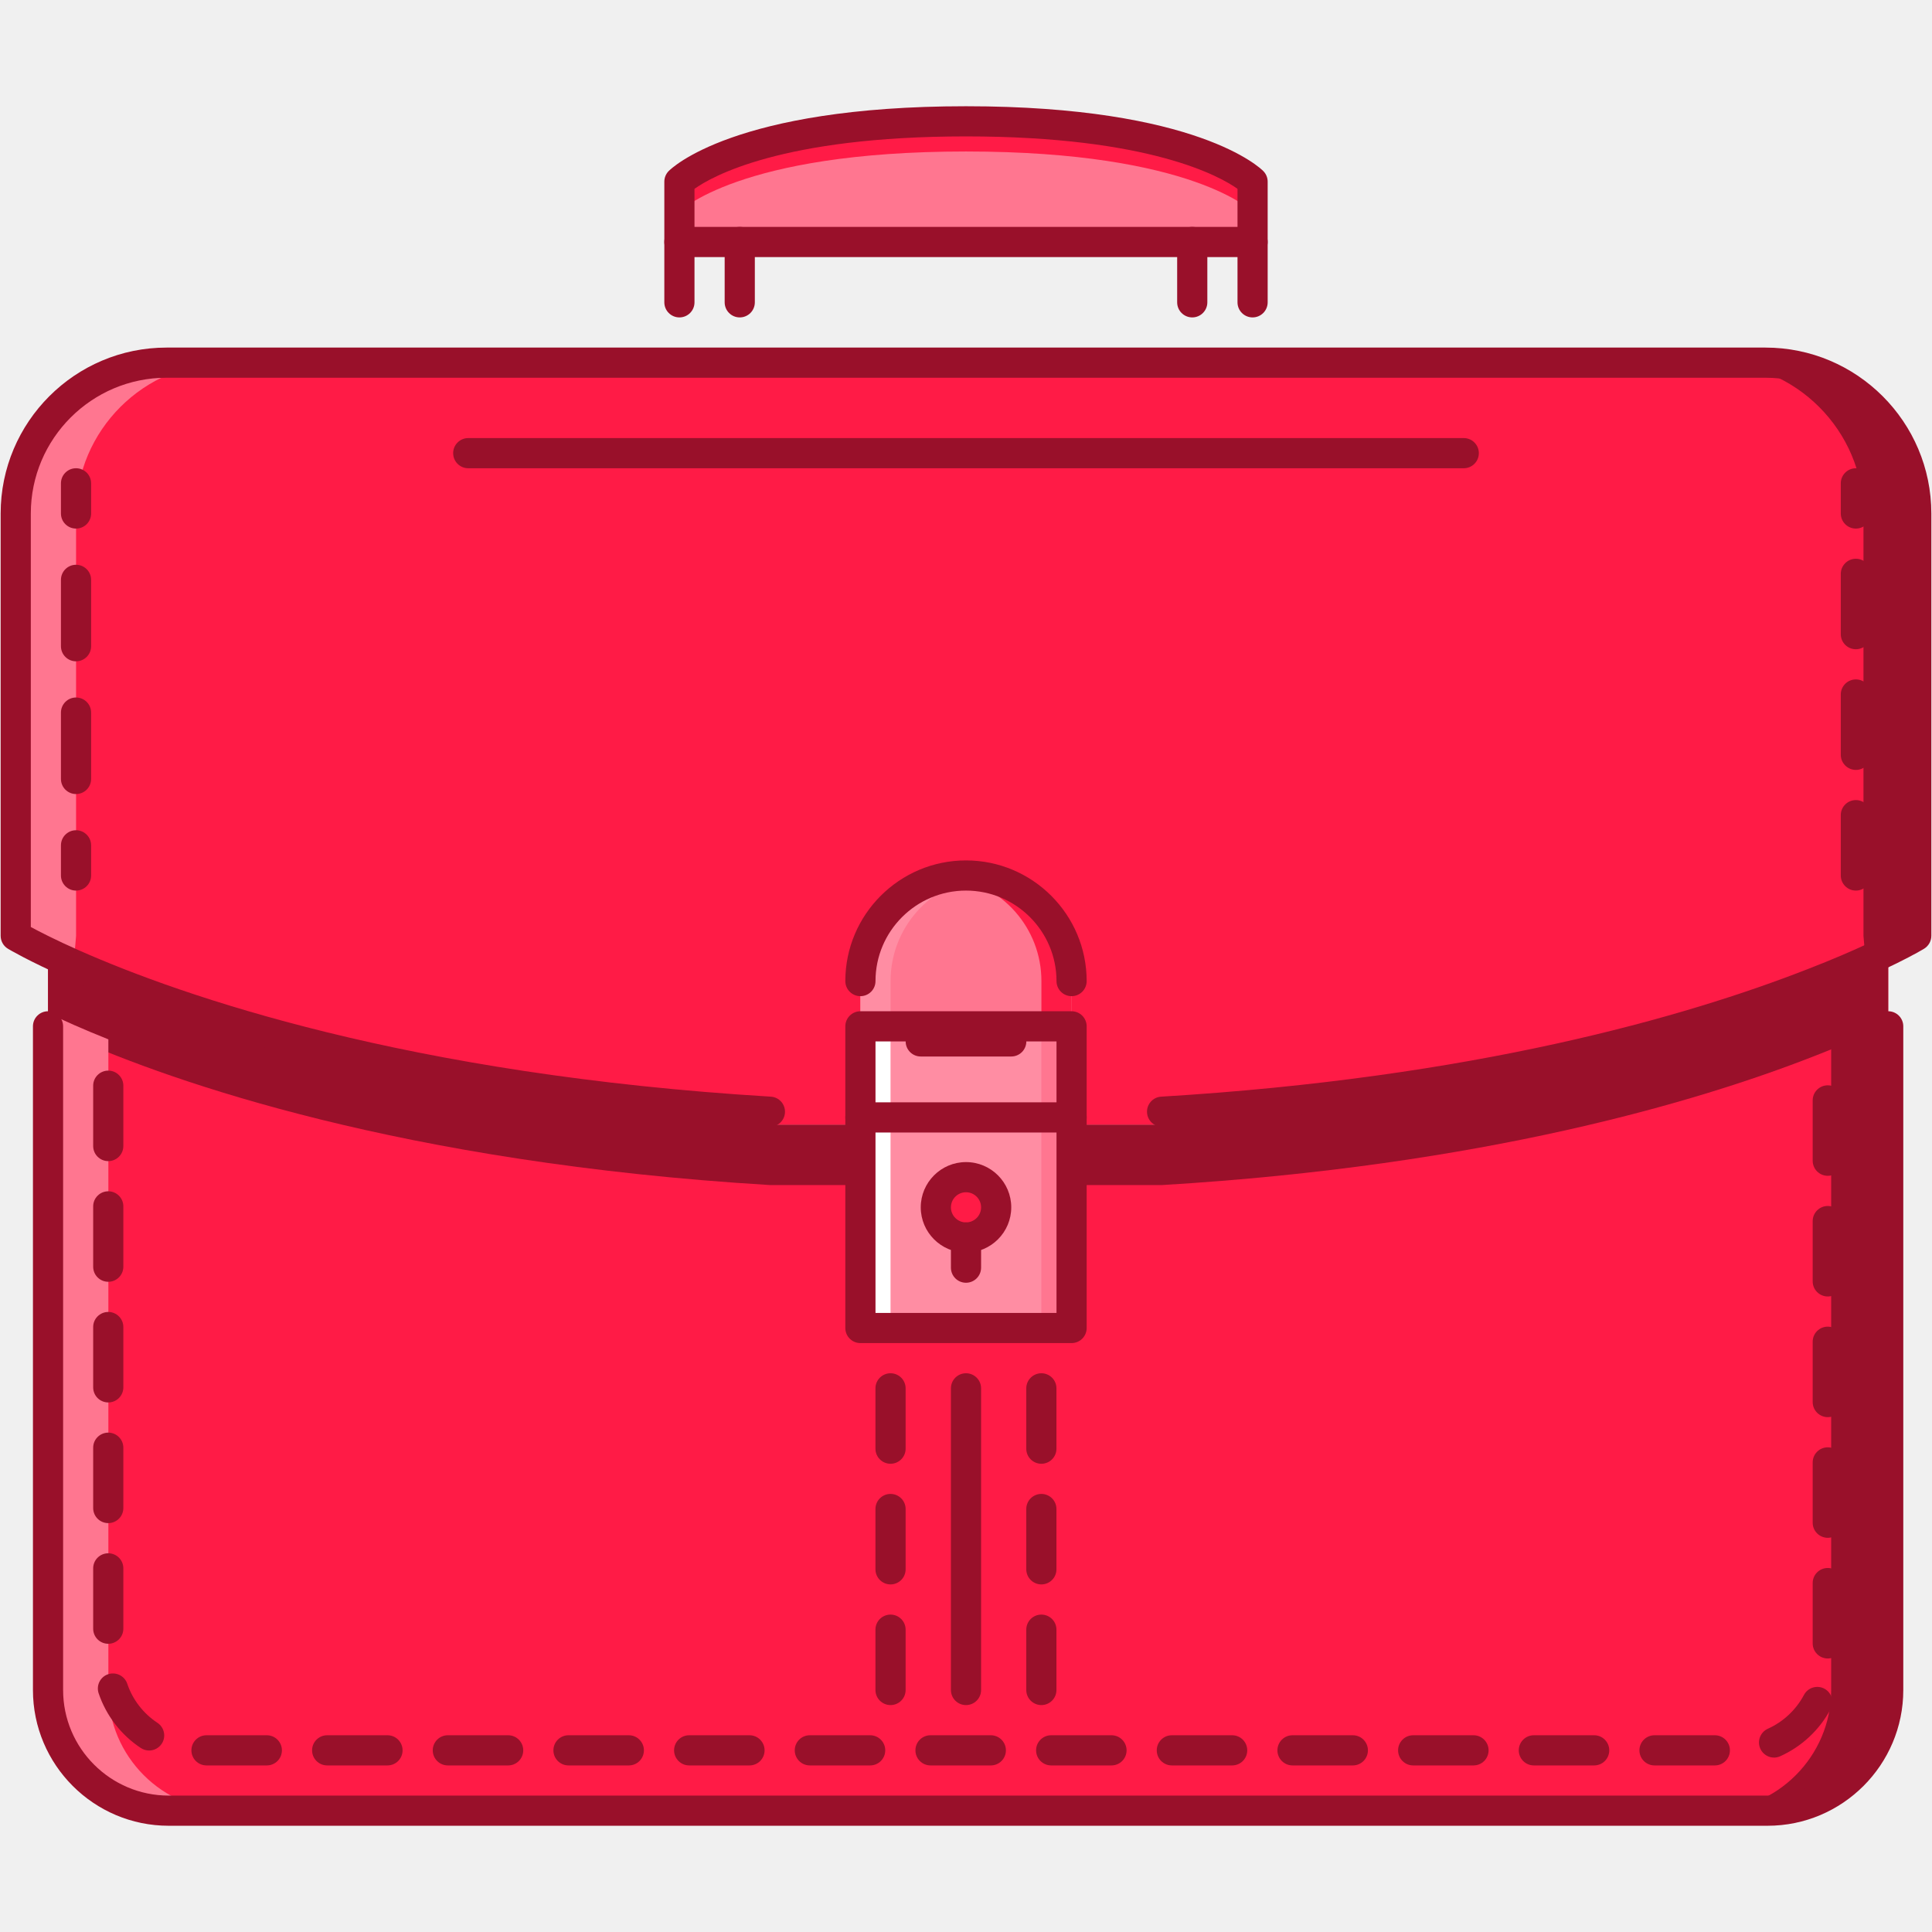
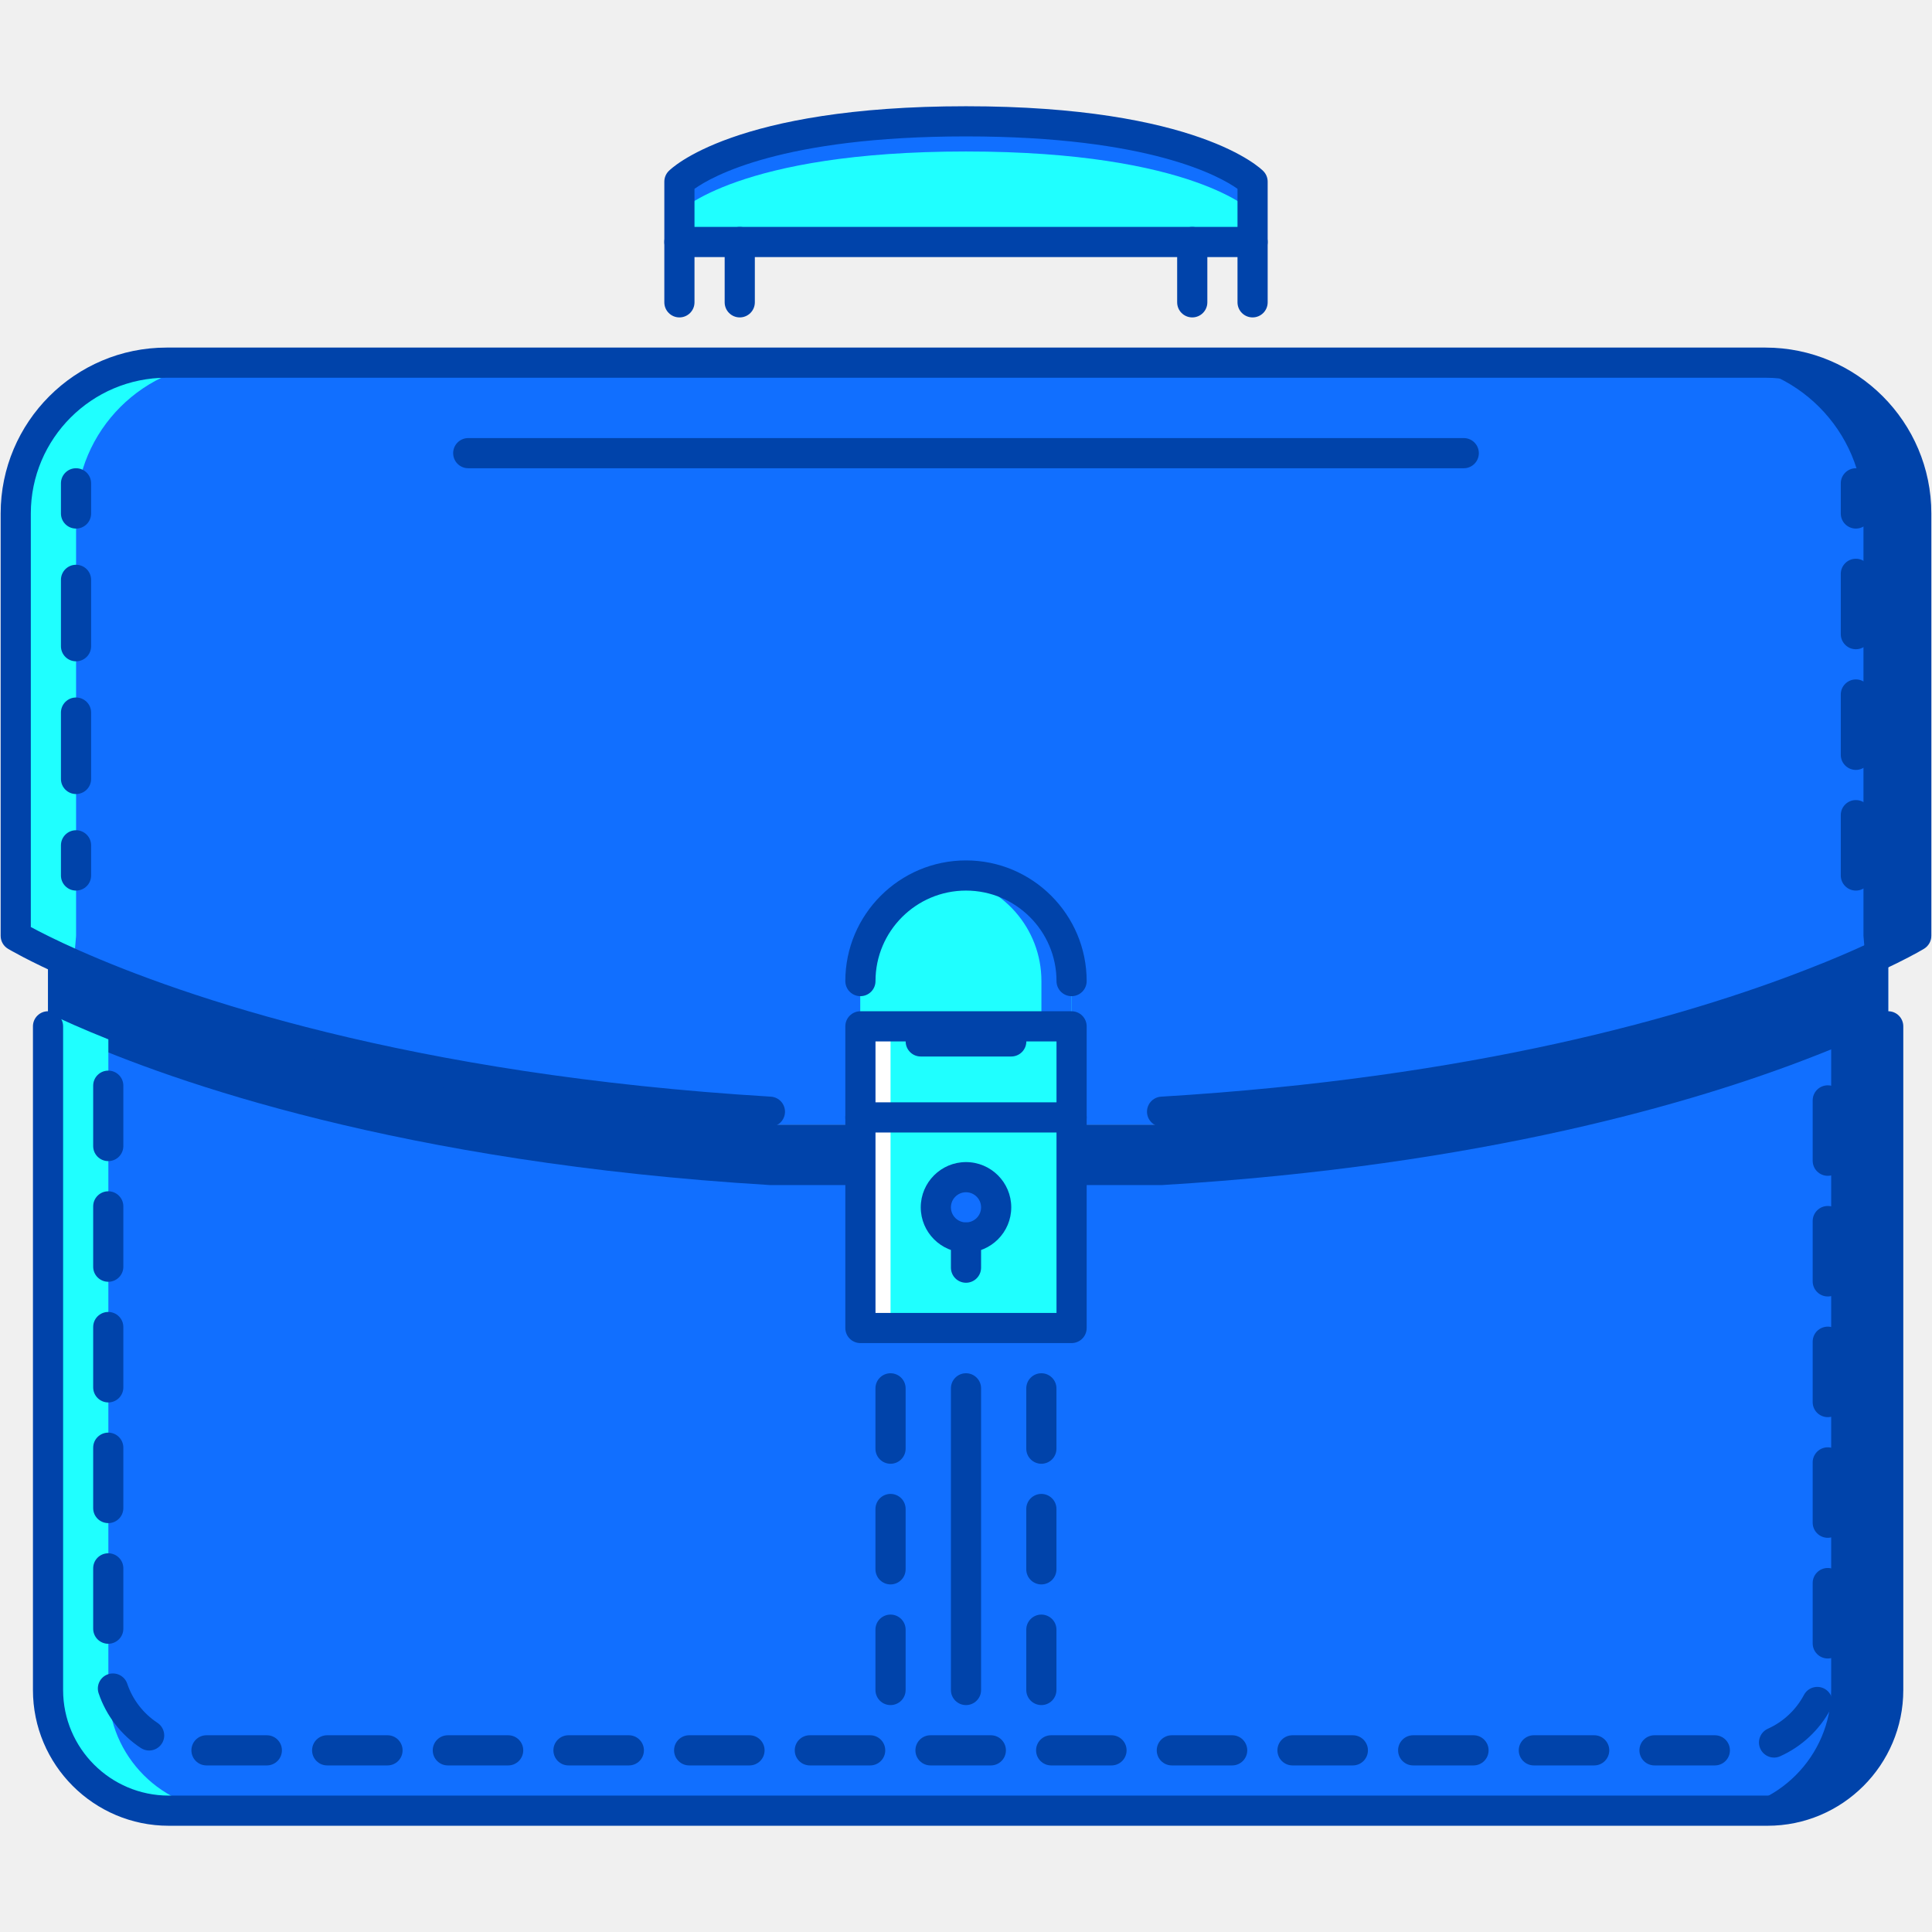
<svg xmlns="http://www.w3.org/2000/svg" width="512" height="512" viewBox="0 0 512 512" fill="none">
-   <path d="M228.019 355.385H283.98V299.58V298.064H307.964C393.03 292.943 449.788 276.002 480.487 264.009L500.395 255.386V451.32C500.395 468.909 485.999 483.298 468.416 483.298H44.707C27.117 483.298 12.728 468.909 12.728 451.32V256.679L19.524 259.053C45.745 270.647 106.262 292.147 204.035 298.065H228.019V299.581V355.385Z" fill="#FF1B46" />
-   <path d="M283.98 275.439H228.019V298.064H204.035C106.262 292.146 45.744 270.646 19.524 259.052C9.211 254.492 4.171 251.455 4.171 251.455V139.532C4.171 117.547 22.158 99.559 44.144 99.559H467.855C489.839 99.559 507.828 117.546 507.828 139.532V251.456C507.828 251.456 498.881 256.894 480.488 264.01C449.789 276.002 393.031 292.944 307.965 298.065H283.98V275.439Z" fill="#FF1B46" />
-   <path d="M283.98 314.054H307.964C393.03 308.933 449.788 291.992 480.487 279.999C489.286 276.596 495.866 273.598 500.395 271.364V255.386L500.27 255.441C495.741 257.659 489.215 260.632 480.487 264.009C449.788 276.001 393.03 292.943 307.964 298.064H283.98V299.58V314.054Z" fill="#99102A" />
-   <path d="M12.728 271.911C14.66 272.84 16.924 273.893 19.524 275.041C45.745 286.635 106.262 308.137 204.035 314.054H228.019V299.58V298.064H204.035C106.262 292.146 45.744 270.646 19.524 259.052L12.728 256.678V271.911V271.911Z" fill="#99102A" />
-   <path d="M20.161 248.005V136.082C20.161 114.097 38.148 96.109 60.134 96.109H44.144C22.159 96.109 4.171 114.097 4.171 136.082V248.006C4.171 248.006 9.211 251.043 19.524 255.602L20.161 248.005Z" fill="#FF7690" />
-   <path d="M28.717 447.869V275.439C25.324 274.081 22.197 272.769 19.524 271.59C16.924 270.443 14.66 269.388 12.728 268.459V447.868C12.728 465.458 27.117 479.847 44.707 479.847H60.696C43.106 479.848 28.717 465.459 28.717 447.869Z" fill="#FF7690" />
-   <path d="M493.838 248.005V136.082C493.838 114.097 475.85 96.109 453.865 96.109H469.853C491.839 96.109 509.826 114.097 509.826 136.082V248.006C509.826 248.006 504.783 251.043 494.478 255.602L493.838 248.005Z" fill="#99102A" />
-   <path d="M485.281 447.869V275.439C488.67 274.081 491.801 272.769 494.478 271.59C497.07 270.443 499.333 269.388 501.269 268.459V447.868C501.269 465.458 486.88 479.847 469.292 479.847H453.302C470.893 479.848 485.281 465.459 485.281 447.869Z" fill="#99102A" />
-   <path d="M331.932 67.581H180.04V51.592C180.04 51.592 195.584 35.603 255.988 35.603C316.397 35.603 331.932 51.592 331.932 51.592V67.581Z" fill="#FF7690" />
-   <path d="M255.988 32.152C195.584 32.152 180.04 48.141 180.04 48.141V56.135C180.04 56.135 195.584 40.146 255.988 40.146C316.397 40.146 331.932 56.135 331.932 56.135V48.141C331.932 48.142 316.396 32.152 255.988 32.152Z" fill="#FF1B46" />
-   <path d="M454.451 467.855H438.461C436.252 467.855 434.465 466.067 434.465 463.858C434.465 461.648 436.252 459.861 438.461 459.861H454.451C456.66 459.861 458.447 461.648 458.447 463.858C458.447 466.067 456.66 467.855 454.451 467.855ZM422.473 467.855H406.485C404.274 467.855 402.487 466.067 402.487 463.858C402.487 461.648 404.274 459.861 406.485 459.861H422.473C424.682 459.861 426.471 461.648 426.471 463.858C426.471 466.067 424.682 467.855 422.473 467.855ZM390.494 467.855H374.506C372.295 467.855 370.508 466.067 370.508 463.858C370.508 461.648 372.295 459.861 374.506 459.861H390.494C392.703 459.861 394.492 461.648 394.492 463.858C394.492 466.067 392.703 467.855 390.494 467.855ZM358.516 467.855H342.528C340.319 467.855 338.53 466.067 338.53 463.858C338.53 461.648 340.319 459.861 342.528 459.861H358.516C360.725 459.861 362.514 461.648 362.514 463.858C362.514 466.067 360.725 467.855 358.516 467.855ZM326.537 467.855H310.549C308.34 467.855 306.551 466.067 306.551 463.858C306.551 461.648 308.34 459.861 310.549 459.861H326.537C328.748 459.861 330.535 461.648 330.535 463.858C330.535 466.067 328.748 467.855 326.537 467.855ZM294.561 467.855H278.571C276.362 467.855 274.573 466.067 274.573 463.858C274.573 461.648 276.362 459.861 278.571 459.861H294.561C296.77 459.861 298.557 461.648 298.557 463.858C298.557 466.067 296.77 467.855 294.561 467.855ZM262.582 467.855H246.592C244.383 467.855 242.595 466.067 242.595 463.858C242.595 461.648 244.383 459.861 246.592 459.861H262.582C264.791 459.861 266.578 461.648 266.578 463.858C266.578 466.067 264.791 467.855 262.582 467.855ZM230.603 467.855H214.614C212.405 467.855 210.617 466.067 210.617 463.858C210.617 461.648 212.405 459.861 214.614 459.861H230.603C232.812 459.861 234.6 461.648 234.6 463.858C234.6 466.067 232.812 467.855 230.603 467.855ZM198.625 467.855H182.636C180.427 467.855 178.638 466.067 178.638 463.858C178.638 461.648 180.426 459.861 182.636 459.861H198.625C200.835 459.861 202.623 461.648 202.623 463.858C202.622 466.067 200.834 467.855 198.625 467.855ZM166.646 467.855H150.657C148.447 467.855 146.659 466.067 146.659 463.858C146.659 461.648 148.447 459.861 150.657 459.861H166.646C168.855 459.861 170.644 461.648 170.644 463.858C170.644 466.067 168.856 467.855 166.646 467.855ZM134.668 467.855H118.679C116.47 467.855 114.682 466.067 114.682 463.858C114.682 461.648 116.47 459.861 118.679 459.861H134.668C136.877 459.861 138.665 461.648 138.665 463.858C138.666 466.067 136.877 467.855 134.668 467.855ZM102.69 467.855H86.701C84.492 467.855 82.704 466.067 82.704 463.858C82.704 461.648 84.492 459.861 86.701 459.861H102.69C104.9 459.861 106.688 461.648 106.688 463.858C106.688 466.067 104.9 467.855 102.69 467.855ZM70.712 467.855H54.723C52.513 467.855 50.725 466.067 50.725 463.858C50.725 461.648 52.513 459.861 54.723 459.861H70.712C72.921 459.861 74.71 461.648 74.71 463.858C74.709 466.067 72.921 467.855 70.712 467.855ZM470.15 465.779C468.621 465.779 467.16 464.896 466.498 463.413C465.592 461.398 466.498 459.033 468.512 458.128C472.571 456.301 475.975 453.123 478.069 449.173C479.106 447.213 481.534 446.487 483.471 447.51C485.422 448.549 486.172 450.969 485.133 452.92C482.205 458.441 477.459 462.875 471.776 465.42C471.244 465.662 470.697 465.779 470.15 465.779ZM39.518 463.905C38.765 463.905 37.999 463.686 37.321 463.241C32.098 459.799 28.128 454.645 26.141 448.744C25.438 446.651 26.562 444.387 28.659 443.684C30.747 442.997 33.015 444.114 33.721 446.198C35.138 450.414 37.98 454.099 41.724 456.566C43.566 457.784 44.074 460.267 42.86 462.109C42.091 463.265 40.818 463.905 39.518 463.905ZM484.375 439.516C482.174 439.516 480.379 437.72 480.379 435.519V419.53C480.379 417.312 482.174 415.532 484.375 415.532C486.594 415.532 488.373 417.312 488.373 419.53V435.519C488.373 437.72 486.594 439.516 484.375 439.516ZM28.69 435.619C26.48 435.619 24.692 433.832 24.692 431.622V415.633C24.692 413.424 26.48 411.636 28.69 411.636C30.899 411.636 32.687 413.424 32.687 415.633V431.622C32.687 433.832 30.899 435.619 28.69 435.619ZM484.375 407.537C482.174 407.537 480.379 405.742 480.379 403.54V387.551C480.379 385.334 482.174 383.554 484.375 383.554C486.594 383.554 488.373 385.334 488.373 387.551V403.54C488.373 405.742 486.594 407.537 484.375 407.537ZM28.69 403.642C26.48 403.642 24.692 401.854 24.692 399.645V383.656C24.692 381.446 26.48 379.659 28.69 379.659C30.899 379.659 32.687 381.446 32.687 383.656V399.645C32.687 401.854 30.899 403.642 28.69 403.642ZM484.375 375.559C482.174 375.559 480.379 373.764 480.379 371.562V355.573C480.379 353.356 482.174 351.576 484.375 351.576C486.594 351.576 488.373 353.356 488.373 355.573V371.562C488.373 373.764 486.594 375.559 484.375 375.559ZM28.69 371.663C26.48 371.663 24.692 369.875 24.692 367.666V351.677C24.692 349.468 26.48 347.68 28.69 347.68C30.899 347.68 32.687 349.468 32.687 351.677V367.666C32.687 369.875 30.899 371.663 28.69 371.663ZM484.375 343.581C482.174 343.581 480.379 341.785 480.379 339.584V323.595C480.379 321.377 482.174 319.598 484.375 319.598C486.594 319.598 488.373 321.377 488.373 323.595V339.584C488.373 341.785 486.594 343.581 484.375 343.581ZM28.69 339.686C26.48 339.686 24.692 337.898 24.692 335.688V319.7C24.692 317.49 26.48 315.702 28.69 315.702C30.899 315.702 32.687 317.49 32.687 319.7V335.688C32.687 337.897 30.899 339.686 28.69 339.686ZM484.375 311.603C482.174 311.603 480.379 309.807 480.379 307.606V291.617C480.379 289.399 482.174 287.62 484.375 287.62C486.594 287.62 488.373 289.399 488.373 291.617V307.606C488.373 309.807 486.594 311.603 484.375 311.603ZM28.69 307.707C26.48 307.707 24.692 305.919 24.692 303.709V287.721C24.692 285.511 26.48 283.723 28.69 283.723C30.899 283.723 32.687 285.511 32.687 287.721V303.709C32.687 305.919 30.899 307.707 28.69 307.707Z" fill="#99102A" />
-   <path d="M20.149 236.014C17.939 236.014 16.151 234.226 16.151 232.016V224.021C16.151 221.812 17.939 220.024 20.149 220.024C22.358 220.024 24.146 221.812 24.146 224.021V232.016C24.146 234.226 22.358 236.014 20.149 236.014Z" fill="#99102A" />
-   <path d="M20.149 210.429C17.939 210.429 16.151 208.641 16.151 206.431V188.842C16.151 186.632 17.939 184.844 20.149 184.844C22.358 184.844 24.146 186.632 24.146 188.842V206.431C24.146 208.642 22.358 210.429 20.149 210.429ZM20.149 175.254C17.939 175.254 16.151 173.466 16.151 171.257V153.667C16.151 151.458 17.939 149.67 20.149 149.67C22.358 149.67 24.146 151.458 24.146 153.667V171.257C24.146 173.466 22.358 175.254 20.149 175.254Z" fill="#99102A" />
-   <path d="M20.149 140.079C17.939 140.079 16.151 138.291 16.151 136.081V128.086C16.151 125.877 17.939 124.089 20.149 124.089C22.358 124.089 24.146 125.877 24.146 128.086V136.081C24.146 138.291 22.358 140.079 20.149 140.079Z" fill="#99102A" />
-   <path d="M491.824 236.014C489.623 236.014 487.826 234.226 487.826 232.016V216.027C487.826 213.817 489.623 212.029 491.824 212.029C494.041 212.029 495.82 213.817 495.82 216.027V232.016C495.82 234.226 494.041 236.014 491.824 236.014ZM491.824 204.035C489.623 204.035 487.826 202.247 487.826 200.038V184.049C487.826 181.84 489.623 180.052 491.824 180.052C494.041 180.052 495.82 181.84 495.82 184.049V200.038C495.82 202.247 494.041 204.035 491.824 204.035ZM491.824 172.057C489.623 172.057 487.826 170.269 487.826 168.06V152.07C487.826 149.861 489.623 148.073 491.824 148.073C494.041 148.073 495.82 149.861 495.82 152.07V168.059C495.82 170.269 494.041 172.057 491.824 172.057ZM491.824 140.079C489.623 140.079 487.826 138.291 487.826 136.081V128.086C487.826 125.877 489.623 124.089 491.824 124.089C494.041 124.089 495.82 125.877 495.82 128.086V136.081C495.82 138.291 494.041 140.079 491.824 140.079Z" fill="#99102A" />
-   <path d="M275.971 451.866C273.77 451.866 271.973 450.078 271.973 447.869V431.88C271.973 429.671 273.77 427.883 275.971 427.883C278.188 427.883 279.969 429.671 279.969 431.88V447.869C279.969 450.078 278.188 451.866 275.971 451.866ZM275.971 419.889C273.77 419.889 271.973 418.101 271.973 415.891V399.903C271.973 397.693 273.77 395.905 275.971 395.905C278.188 395.905 279.969 397.693 279.969 399.903V415.891C279.969 418.101 278.188 419.889 275.971 419.889ZM275.971 387.91C273.77 387.91 271.973 386.122 271.973 383.912V367.924C271.973 365.714 273.77 363.926 275.971 363.926C278.188 363.926 279.969 365.714 279.969 367.924V383.912C279.969 386.122 278.188 387.91 275.971 387.91Z" fill="#99102A" />
-   <path d="M236.001 451.866C233.792 451.866 232.004 450.078 232.004 447.869V431.88C232.004 429.671 233.792 427.883 236.001 427.883C238.211 427.883 239.999 429.671 239.999 431.88V447.869C239.999 450.078 238.211 451.866 236.001 451.866ZM236.001 419.889C233.792 419.889 232.004 418.101 232.004 415.891V399.903C232.004 397.693 233.792 395.905 236.001 395.905C238.211 395.905 239.999 397.693 239.999 399.903V415.891C239.999 418.101 238.211 419.889 236.001 419.889ZM236.001 387.91C233.792 387.91 232.004 386.122 232.004 383.912V367.924C232.004 365.714 233.792 363.926 236.001 363.926C238.211 363.926 239.999 365.714 239.999 367.924V383.912C239.999 386.122 238.211 387.91 236.001 387.91Z" fill="#99102A" />
-   <path d="M256 311.962C260.399 311.962 263.995 315.561 263.995 319.956C263.995 324.351 260.399 327.951 256 327.951C251.605 327.951 248.006 324.351 248.006 319.956C248.006 315.561 251.604 311.962 256 311.962Z" fill="#FF1B46" />
-   <path d="M228.019 271.989H283.98V294.614V296.129H228.019V294.614V271.989Z" fill="#FF8DA3" />
-   <path d="M283.98 351.935H228.019V296.129H283.98V351.935ZM256 327.951C260.399 327.951 263.995 324.351 263.995 319.956C263.995 315.561 260.399 311.962 256 311.962C251.605 311.962 248.006 315.561 248.006 319.956C248.006 324.351 251.604 327.951 256 327.951Z" fill="#FF8DA3" />
-   <path d="M256 232.016C240.546 232.016 228.02 244.543 228.02 259.997V271.989H283.981V259.997C283.98 244.543 271.459 232.016 256 232.016Z" fill="#FF7690" />
-   <path d="M259.998 232.418C258.682 232.231 257.369 232.016 255.999 232.016C240.545 232.016 228.019 244.543 228.019 259.997V271.989H236.013V259.997C236.013 245.913 246.452 234.374 259.998 232.418Z" fill="#FF8DA3" />
-   <path d="M252.002 232.418C253.317 232.231 254.629 232.016 255.999 232.016C271.458 232.016 283.98 244.543 283.98 259.997V271.989H275.986V259.997C275.986 245.913 265.549 234.374 252.002 232.418Z" fill="#FF1B46" />
+   <path d="M228.019 355.385H283.98V299.58V298.064H307.964C393.03 292.943 449.788 276.002 480.487 264.009L500.395 255.386V451.32C500.395 468.909 485.999 483.298 468.416 483.298H44.707C27.117 483.298 12.728 468.909 12.728 451.32V256.679L19.524 259.053C45.745 270.647 106.262 292.147 204.035 298.065H228.019V299.581V355.385Z" fill="#116FFF" />
+   <path d="M283.98 275.439H228.019V298.064H204.035C106.262 292.146 45.744 270.646 19.524 259.052C9.211 254.492 4.171 251.455 4.171 251.455V139.532C4.171 117.547 22.158 99.559 44.144 99.559H467.855C489.839 99.559 507.828 117.546 507.828 139.532V251.456C507.828 251.456 498.881 256.894 480.488 264.01C449.789 276.002 393.031 292.944 307.965 298.065H283.98V275.439Z" fill="#116FFF" />
+   <path d="M283.98 314.054H307.964C393.03 308.933 449.788 291.992 480.487 279.999C489.286 276.596 495.866 273.598 500.395 271.364V255.386L500.27 255.441C495.741 257.659 489.215 260.632 480.487 264.009C449.788 276.001 393.03 292.943 307.964 298.064H283.98V299.58V314.054Z" fill="#0043AA" />
+   <path d="M12.728 271.911C14.66 272.84 16.924 273.893 19.524 275.041C45.745 286.635 106.262 308.137 204.035 314.054H228.019V299.58V298.064H204.035C106.262 292.146 45.744 270.646 19.524 259.052L12.728 256.678V271.911V271.911Z" fill="#0043AA" />
+   <path d="M20.161 248.005V136.082C20.161 114.097 38.148 96.109 60.134 96.109H44.144C22.159 96.109 4.171 114.097 4.171 136.082V248.006C4.171 248.006 9.211 251.043 19.524 255.602L20.161 248.005Z" fill="#1FFFFF" />
+   <path d="M28.717 447.869V275.439C25.324 274.081 22.197 272.769 19.524 271.59C16.924 270.443 14.66 269.388 12.728 268.459V447.868C12.728 465.458 27.117 479.847 44.707 479.847H60.696C43.106 479.848 28.717 465.459 28.717 447.869Z" fill="#1FFFFF" />
+   <path d="M493.838 248.005V136.082C493.838 114.097 475.85 96.109 453.865 96.109H469.853C491.839 96.109 509.826 114.097 509.826 136.082V248.006C509.826 248.006 504.783 251.043 494.478 255.602L493.838 248.005Z" fill="#0043AA" />
+   <path d="M485.281 447.869V275.439C488.67 274.081 491.801 272.769 494.478 271.59C497.07 270.443 499.333 269.388 501.269 268.459V447.868C501.269 465.458 486.88 479.847 469.292 479.847H453.302C470.893 479.848 485.281 465.459 485.281 447.869Z" fill="#0043AA" />
+   <path d="M331.932 67.581H180.04V51.592C180.04 51.592 195.584 35.602 255.988 35.602C316.397 35.602 331.932 51.592 331.932 51.592V67.581Z" fill="#1FFFFF" />
+   <path d="M255.988 32.152C195.584 32.152 180.04 48.141 180.04 48.141V56.135C180.04 56.135 195.584 40.146 255.988 40.146C316.397 40.146 331.932 56.135 331.932 56.135V48.141C331.932 48.142 316.396 32.152 255.988 32.152Z" fill="#116FFF" />
+   <path d="M454.451 467.855H438.461C436.252 467.855 434.465 466.067 434.465 463.858C434.465 461.648 436.252 459.861 438.461 459.861H454.451C456.66 459.861 458.447 461.648 458.447 463.858C458.447 466.067 456.66 467.855 454.451 467.855ZM422.473 467.855H406.485C404.274 467.855 402.487 466.067 402.487 463.858C402.487 461.648 404.274 459.861 406.485 459.861H422.473C424.682 459.861 426.471 461.648 426.471 463.858C426.471 466.067 424.682 467.855 422.473 467.855ZM390.494 467.855H374.506C372.295 467.855 370.508 466.067 370.508 463.858C370.508 461.648 372.295 459.861 374.506 459.861H390.494C392.703 459.861 394.492 461.648 394.492 463.858C394.492 466.067 392.703 467.855 390.494 467.855ZM358.516 467.855H342.528C340.319 467.855 338.53 466.067 338.53 463.858C338.53 461.648 340.319 459.861 342.528 459.861H358.516C360.725 459.861 362.514 461.648 362.514 463.858C362.514 466.067 360.725 467.855 358.516 467.855ZM326.537 467.855H310.549C308.34 467.855 306.551 466.067 306.551 463.858C306.551 461.648 308.34 459.861 310.549 459.861H326.537C328.748 459.861 330.535 461.648 330.535 463.858C330.535 466.067 328.748 467.855 326.537 467.855ZM294.561 467.855H278.571C276.362 467.855 274.573 466.067 274.573 463.858C274.573 461.648 276.362 459.861 278.571 459.861H294.561C296.77 459.861 298.557 461.648 298.557 463.858C298.557 466.067 296.77 467.855 294.561 467.855ZM262.582 467.855H246.592C244.383 467.855 242.595 466.067 242.595 463.858C242.595 461.648 244.383 459.861 246.592 459.861H262.582C264.791 459.861 266.578 461.648 266.578 463.858C266.578 466.067 264.791 467.855 262.582 467.855ZM230.603 467.855H214.614C212.405 467.855 210.617 466.067 210.617 463.858C210.617 461.648 212.405 459.861 214.614 459.861H230.603C232.812 459.861 234.6 461.648 234.6 463.858C234.6 466.067 232.812 467.855 230.603 467.855ZM198.625 467.855H182.636C180.427 467.855 178.638 466.067 178.638 463.858C178.638 461.648 180.426 459.861 182.636 459.861H198.625C200.835 459.861 202.623 461.648 202.623 463.858C202.622 466.067 200.834 467.855 198.625 467.855ZM166.646 467.855H150.657C148.447 467.855 146.659 466.067 146.659 463.858C146.659 461.648 148.447 459.861 150.657 459.861H166.646C168.855 459.861 170.644 461.648 170.644 463.858C170.644 466.067 168.856 467.855 166.646 467.855ZM134.668 467.855H118.679C116.47 467.855 114.682 466.067 114.682 463.858C114.682 461.648 116.47 459.861 118.679 459.861H134.668C136.877 459.861 138.665 461.648 138.665 463.858C138.666 466.067 136.877 467.855 134.668 467.855ZM102.69 467.855H86.701C84.492 467.855 82.704 466.067 82.704 463.858C82.704 461.648 84.492 459.861 86.701 459.861H102.69C104.9 459.861 106.688 461.648 106.688 463.858C106.688 466.067 104.9 467.855 102.69 467.855ZM70.712 467.855H54.723C52.513 467.855 50.725 466.067 50.725 463.858C50.725 461.648 52.513 459.861 54.723 459.861H70.712C72.921 459.861 74.71 461.648 74.71 463.858C74.709 466.067 72.921 467.855 70.712 467.855ZM470.15 465.779C468.621 465.779 467.16 464.896 466.498 463.413C465.592 461.398 466.498 459.033 468.512 458.128C472.571 456.301 475.975 453.123 478.069 449.173C479.106 447.213 481.534 446.487 483.471 447.51C485.422 448.549 486.172 450.969 485.133 452.92C482.205 458.441 477.459 462.875 471.776 465.42C471.244 465.662 470.697 465.779 470.15 465.779ZM39.518 463.905C38.765 463.905 37.999 463.686 37.321 463.241C32.098 459.799 28.128 454.645 26.141 448.744C25.438 446.651 26.562 444.387 28.659 443.684C30.747 442.997 33.015 444.114 33.721 446.198C35.138 450.414 37.98 454.099 41.724 456.566C43.566 457.784 44.074 460.267 42.86 462.109C42.091 463.265 40.818 463.905 39.518 463.905ZM484.375 439.516C482.174 439.516 480.379 437.72 480.379 435.519V419.53C480.379 417.312 482.174 415.532 484.375 415.532C486.594 415.532 488.373 417.312 488.373 419.53V435.519C488.373 437.72 486.594 439.516 484.375 439.516ZM28.69 435.619C26.48 435.619 24.692 433.832 24.692 431.622V415.633C24.692 413.424 26.48 411.636 28.69 411.636C30.899 411.636 32.687 413.424 32.687 415.633V431.622C32.687 433.832 30.899 435.619 28.69 435.619ZM484.375 407.537C482.174 407.537 480.379 405.742 480.379 403.54V387.551C480.379 385.334 482.174 383.554 484.375 383.554C486.594 383.554 488.373 385.334 488.373 387.551V403.54C488.373 405.742 486.594 407.537 484.375 407.537ZM28.69 403.642C26.48 403.642 24.692 401.854 24.692 399.645V383.656C24.692 381.446 26.48 379.659 28.69 379.659C30.899 379.659 32.687 381.446 32.687 383.656V399.645C32.687 401.854 30.899 403.642 28.69 403.642ZM484.375 375.559C482.174 375.559 480.379 373.764 480.379 371.562V355.573C480.379 353.356 482.174 351.576 484.375 351.576C486.594 351.576 488.373 353.356 488.373 355.573V371.562C488.373 373.764 486.594 375.559 484.375 375.559ZM28.69 371.663C26.48 371.663 24.692 369.875 24.692 367.666V351.677C24.692 349.468 26.48 347.68 28.69 347.68C30.899 347.68 32.687 349.468 32.687 351.677V367.666C32.687 369.875 30.899 371.663 28.69 371.663ZM484.375 343.581C482.174 343.581 480.379 341.785 480.379 339.584V323.595C480.379 321.377 482.174 319.598 484.375 319.598C486.594 319.598 488.373 321.377 488.373 323.595V339.584C488.373 341.785 486.594 343.581 484.375 343.581ZM28.69 339.686C26.48 339.686 24.692 337.898 24.692 335.688V319.7C24.692 317.49 26.48 315.702 28.69 315.702C30.899 315.702 32.687 317.49 32.687 319.7V335.688C32.687 337.897 30.899 339.686 28.69 339.686ZM484.375 311.603C482.174 311.603 480.379 309.807 480.379 307.606V291.617C480.379 289.399 482.174 287.62 484.375 287.62C486.594 287.62 488.373 289.399 488.373 291.617V307.606C488.373 309.807 486.594 311.603 484.375 311.603ZM28.69 307.707C26.48 307.707 24.692 305.919 24.692 303.709V287.721C24.692 285.511 26.48 283.723 28.69 283.723C30.899 283.723 32.687 285.511 32.687 287.721V303.709C32.687 305.919 30.899 307.707 28.69 307.707Z" fill="#0043AA" />
+   <path d="M20.149 236.014C17.939 236.014 16.151 234.226 16.151 232.016V224.021C16.151 221.812 17.939 220.024 20.149 220.024C22.358 220.024 24.146 221.812 24.146 224.021V232.016C24.146 234.226 22.358 236.014 20.149 236.014Z" fill="#0043AA" />
+   <path d="M20.149 210.429C17.939 210.429 16.151 208.641 16.151 206.431V188.842C16.151 186.632 17.939 184.844 20.149 184.844C22.358 184.844 24.146 186.632 24.146 188.842V206.431C24.146 208.642 22.358 210.429 20.149 210.429ZM20.149 175.254C17.939 175.254 16.151 173.466 16.151 171.257V153.667C16.151 151.458 17.939 149.67 20.149 149.67C22.358 149.67 24.146 151.458 24.146 153.667V171.257C24.146 173.466 22.358 175.254 20.149 175.254Z" fill="#0043AA" />
+   <path d="M20.149 140.079C17.939 140.079 16.151 138.291 16.151 136.081V128.086C16.151 125.877 17.939 124.089 20.149 124.089C22.358 124.089 24.146 125.877 24.146 128.086V136.081C24.146 138.291 22.358 140.079 20.149 140.079Z" fill="#0043AA" />
+   <path d="M491.824 236.014C489.623 236.014 487.826 234.226 487.826 232.016V216.027C487.826 213.817 489.623 212.029 491.824 212.029C494.041 212.029 495.82 213.817 495.82 216.027V232.016C495.82 234.226 494.041 236.014 491.824 236.014ZM491.824 204.035C489.623 204.035 487.826 202.247 487.826 200.038V184.049C487.826 181.84 489.623 180.052 491.824 180.052C494.041 180.052 495.82 181.84 495.82 184.049V200.038C495.82 202.247 494.041 204.035 491.824 204.035ZM491.824 172.057C489.623 172.057 487.826 170.269 487.826 168.06V152.07C487.826 149.861 489.623 148.073 491.824 148.073C494.041 148.073 495.82 149.861 495.82 152.07V168.059C495.82 170.269 494.041 172.057 491.824 172.057ZM491.824 140.079C489.623 140.079 487.826 138.291 487.826 136.081V128.086C487.826 125.877 489.623 124.089 491.824 124.089C494.041 124.089 495.82 125.877 495.82 128.086V136.081C495.82 138.291 494.041 140.079 491.824 140.079Z" fill="#0043AA" />
+   <path d="M275.971 451.866C273.77 451.866 271.973 450.078 271.973 447.869V431.88C271.973 429.671 273.77 427.883 275.971 427.883C278.188 427.883 279.969 429.671 279.969 431.88V447.869C279.969 450.078 278.188 451.866 275.971 451.866ZM275.971 419.889C273.77 419.889 271.973 418.101 271.973 415.891V399.903C271.973 397.693 273.77 395.905 275.971 395.905C278.188 395.905 279.969 397.693 279.969 399.903V415.891C279.969 418.101 278.188 419.889 275.971 419.889ZM275.971 387.91C273.77 387.91 271.973 386.122 271.973 383.912V367.924C271.973 365.714 273.77 363.926 275.971 363.926C278.188 363.926 279.969 365.714 279.969 367.924V383.912C279.969 386.122 278.188 387.91 275.971 387.91Z" fill="#0043AA" />
+   <path d="M236.001 451.866C233.792 451.866 232.004 450.078 232.004 447.869V431.88C232.004 429.671 233.792 427.883 236.001 427.883C238.211 427.883 239.999 429.671 239.999 431.88V447.869C239.999 450.078 238.211 451.866 236.001 451.866ZM236.001 419.889C233.792 419.889 232.004 418.101 232.004 415.891V399.903C232.004 397.693 233.792 395.905 236.001 395.905C238.211 395.905 239.999 397.693 239.999 399.903V415.891C239.999 418.101 238.211 419.889 236.001 419.889ZM236.001 387.91C233.792 387.91 232.004 386.122 232.004 383.912V367.924C232.004 365.714 233.792 363.926 236.001 363.926C238.211 363.926 239.999 365.714 239.999 367.924V383.912C239.999 386.122 238.211 387.91 236.001 387.91Z" fill="#0043AA" />
+   <path d="M256 311.962C260.399 311.962 263.995 315.561 263.995 319.956C263.995 324.351 260.399 327.951 256 327.951C251.605 327.951 248.006 324.351 248.006 319.956C248.006 315.561 251.604 311.962 256 311.962Z" fill="#116FFF" />
+   <path d="M228.019 271.989H283.98V294.614V296.129H228.019V294.614V271.989Z" fill="#1FFFFF" />
+   <path d="M283.98 351.935H228.019V296.129H283.98V351.935ZM256 327.951C260.399 327.951 263.995 324.351 263.995 319.956C263.995 315.561 260.399 311.962 256 311.962C251.605 311.962 248.006 315.561 248.006 319.956C248.006 324.351 251.604 327.951 256 327.951Z" fill="#1FFFFF" />
+   <path d="M256 232.016C240.546 232.016 228.02 244.543 228.02 259.997V271.989H283.981V259.997C283.98 244.543 271.459 232.016 256 232.016Z" fill="#1FFFFF" />
+   <path d="M259.998 232.418C258.682 232.231 257.369 232.016 255.999 232.016C240.545 232.016 228.019 244.543 228.019 259.997V271.989H236.013V259.997C236.013 245.913 246.452 234.374 259.998 232.418Z" fill="#1FFFFF" />
+   <path d="M252.002 232.418C253.317 232.231 254.629 232.016 255.999 232.016C271.458 232.016 283.98 244.543 283.98 259.997V271.989H275.986V259.997C275.986 245.913 265.549 234.374 252.002 232.418Z" fill="#116FFF" />
  <path d="M236.001 271.989H228.019V296.129H236.001V271.989Z" fill="white" />
  <path d="M236.001 296.129H228.019V352.091H236.001V296.129Z" fill="white" />
-   <path d="M283.957 271.989H275.971V296.129H283.957V271.989Z" fill="#FF7690" />
-   <path d="M283.957 296.129H275.971V352.091H283.957V296.129Z" fill="#FF7690" />
-   <path d="M468.418 483.845H44.707C24.869 483.845 8.731 467.707 8.731 447.869V271.989C8.731 269.779 10.519 267.992 12.728 267.992C14.937 267.992 16.725 269.779 16.725 271.989V447.869C16.725 463.296 29.279 475.849 44.706 475.849H468.417C483.845 475.849 496.397 463.295 496.397 447.869V271.989C496.397 269.779 498.186 267.992 500.395 267.992C502.604 267.992 504.391 269.779 504.391 271.989V447.869C504.393 467.707 488.256 483.845 468.418 483.845Z" fill="#99102A" />
-   <path d="M283.98 355.932H228.019C225.809 355.932 224.021 354.145 224.021 351.935V271.99C224.021 269.78 225.809 267.993 228.019 267.993H283.98C286.189 267.993 287.978 269.78 287.978 271.99V351.935C287.979 354.145 286.189 355.932 283.98 355.932ZM232.016 347.938H279.984V275.987H232.016V347.938V347.938Z" fill="#99102A" />
-   <path d="M256 331.948C249.388 331.948 244.009 326.568 244.009 319.956C244.009 313.344 249.388 307.965 256 307.965C262.614 307.965 267.993 313.344 267.993 319.956C267.993 326.568 262.613 331.948 256 331.948ZM256 315.959C253.795 315.959 252.003 317.755 252.003 319.956C252.003 322.158 253.795 323.953 256 323.953C258.206 323.953 259.999 322.158 259.999 319.956C259.998 317.755 258.205 315.959 256 315.959Z" fill="#99102A" />
-   <path d="M256 339.942C253.791 339.942 252.003 338.154 252.003 335.945V327.951C252.003 325.741 253.791 323.953 256 323.953C258.209 323.953 259.999 325.741 259.999 327.951V335.945C259.998 338.154 258.209 339.942 256 339.942Z" fill="#99102A" />
-   <path d="M283.98 300.126H228.019C225.809 300.126 224.021 298.346 224.021 296.129C224.021 293.927 225.809 292.131 228.019 292.131H283.98C286.189 292.131 287.978 293.927 287.978 296.129C287.979 298.346 286.189 300.126 283.98 300.126Z" fill="#99102A" />
-   <path d="M204.039 298.611C203.957 298.611 203.875 298.611 203.793 298.603C106.137 292.693 45.412 271.411 17.907 259.259C7.485 254.649 2.32 251.557 2.105 251.428C0.907 250.706 0.173 249.406 0.173 248.005V136.082C0.173 111.836 19.898 92.112 44.143 92.112H467.854C492.104 92.112 511.825 111.837 511.825 136.082V248.006C511.825 249.403 511.091 250.695 509.903 251.422C509.53 251.652 500.442 257.125 481.923 264.284C448.985 277.158 392.095 293.554 308.206 298.604C306.067 298.76 304.106 297.066 303.974 294.857C303.841 292.647 305.521 290.758 307.722 290.626C390.579 285.637 446.613 269.499 479.034 256.832C492.089 251.785 500.333 247.573 503.831 245.672V136.082C503.831 116.244 487.692 100.106 467.854 100.106H44.144C24.306 100.106 8.168 116.243 8.168 136.082V245.667C10.46 246.908 14.781 249.133 21.14 251.944C48.153 263.884 107.866 284.793 204.277 290.625C206.479 290.758 208.157 292.646 208.025 294.856C207.896 296.972 206.135 298.611 204.039 298.611Z" fill="#99102A" />
-   <path d="M267.992 279.983H244.008C241.798 279.983 240.01 278.195 240.01 275.986C240.01 273.777 241.798 271.989 244.008 271.989H267.992C270.201 271.989 271.988 273.777 271.988 275.986C271.988 278.195 270.201 279.983 267.992 279.983Z" fill="#99102A" />
-   <path d="M283.98 263.994C281.771 263.994 279.984 262.207 279.984 259.997C279.984 246.771 269.224 236.014 255.999 236.014C242.774 236.014 232.016 246.772 232.016 259.997C232.016 262.207 230.228 263.994 228.019 263.994C225.809 263.994 224.021 262.207 224.021 259.997C224.021 242.364 238.367 228.018 255.999 228.018C273.628 228.018 287.978 242.364 287.978 259.997C287.979 262.207 286.189 263.994 283.98 263.994Z" fill="#99102A" />
-   <path d="M387.91 124.09H124.089C121.88 124.09 120.092 122.302 120.092 120.092C120.092 117.882 121.88 116.094 124.089 116.094H387.91C390.119 116.094 391.908 117.882 391.908 120.092C391.908 122.302 390.119 124.09 387.91 124.09Z" fill="#99102A" />
-   <path d="M331.947 68.128H180.051C177.842 68.128 176.054 66.34 176.054 64.13V48.142C176.054 47.103 176.46 46.104 177.182 45.359C177.866 44.656 194.577 28.156 255.999 28.156C317.341 28.156 334.126 44.648 334.804 45.351C335.538 46.096 335.945 47.1 335.945 48.142V64.13C335.945 66.34 334.158 68.128 331.947 68.128ZM184.049 60.133H327.951V50.042C323.469 46.845 304.826 36.149 255.999 36.149C207.204 36.149 188.576 46.806 184.048 50.046V60.133H184.049Z" fill="#99102A" />
-   <path d="M180.051 84.117C177.842 84.117 176.054 82.329 176.054 80.119V64.13C176.054 61.921 177.842 60.133 180.051 60.133C182.261 60.133 184.049 61.921 184.049 64.13V80.12C184.049 82.329 182.261 84.117 180.051 84.117Z" fill="#99102A" />
-   <path d="M196.041 84.117C193.832 84.117 192.044 82.329 192.044 80.119V64.13C192.044 61.921 193.832 60.133 196.041 60.133C198.25 60.133 200.038 61.921 200.038 64.13V80.12C200.038 82.329 198.25 84.117 196.041 84.117Z" fill="#99102A" />
-   <path d="M315.959 84.117C313.75 84.117 311.961 82.329 311.961 80.119V64.13C311.961 61.921 313.75 60.133 315.959 60.133C318.168 60.133 319.957 61.921 319.957 64.13V80.12C319.957 82.329 318.168 84.117 315.959 84.117Z" fill="#99102A" />
-   <path d="M331.947 84.117C329.738 84.117 327.951 82.329 327.951 80.119V64.13C327.951 61.921 329.738 60.133 331.947 60.133C334.158 60.133 335.945 61.921 335.945 64.13V80.12C335.945 82.329 334.158 84.117 331.947 84.117Z" fill="#99102A" />
-   <path d="M256 451.866C253.791 451.866 252.003 450.078 252.003 447.869V367.924C252.003 365.714 253.791 363.926 256 363.926C258.209 363.926 259.999 365.714 259.999 367.924V447.869C259.998 450.078 258.209 451.866 256 451.866Z" fill="#99102A" />
+   <path d="M283.957 271.989H275.971V296.129H283.957V271.989Z" fill="#1FFFFF" />
+   <path d="M283.957 296.129H275.971V352.091H283.957V296.129Z" fill="#1FFFFF" />
+   <path d="M468.418 483.845H44.707C24.869 483.845 8.731 467.707 8.731 447.869V271.989C8.731 269.779 10.519 267.992 12.728 267.992C14.937 267.992 16.725 269.779 16.725 271.989V447.869C16.725 463.296 29.279 475.849 44.706 475.849H468.417C483.845 475.849 496.397 463.295 496.397 447.869V271.989C496.397 269.779 498.186 267.992 500.395 267.992C502.604 267.992 504.391 269.779 504.391 271.989V447.869C504.393 467.707 488.256 483.845 468.418 483.845Z" fill="#0043AA" />
+   <path d="M283.98 355.932H228.019C225.809 355.932 224.021 354.145 224.021 351.935V271.99C224.021 269.78 225.809 267.993 228.019 267.993H283.98C286.189 267.993 287.978 269.78 287.978 271.99V351.935C287.979 354.145 286.189 355.932 283.98 355.932ZM232.016 347.938H279.984V275.987H232.016V347.938V347.938Z" fill="#0043AA" />
+   <path d="M256 331.948C249.388 331.948 244.009 326.568 244.009 319.956C244.009 313.344 249.388 307.965 256 307.965C262.614 307.965 267.993 313.344 267.993 319.956C267.993 326.568 262.613 331.948 256 331.948ZM256 315.959C253.795 315.959 252.003 317.755 252.003 319.956C252.003 322.158 253.795 323.953 256 323.953C258.206 323.953 259.999 322.158 259.999 319.956C259.998 317.755 258.205 315.959 256 315.959Z" fill="#0043AA" />
+   <path d="M256 339.942C253.791 339.942 252.003 338.154 252.003 335.945V327.951C252.003 325.741 253.791 323.953 256 323.953C258.209 323.953 259.999 325.741 259.999 327.951V335.945C259.998 338.154 258.209 339.942 256 339.942Z" fill="#0043AA" />
+   <path d="M283.98 300.126H228.019C225.809 300.126 224.021 298.346 224.021 296.129C224.021 293.927 225.809 292.131 228.019 292.131H283.98C286.189 292.131 287.978 293.927 287.978 296.129C287.979 298.346 286.189 300.126 283.98 300.126Z" fill="#0043AA" />
+   <path d="M204.039 298.611C203.957 298.611 203.875 298.611 203.793 298.603C106.137 292.693 45.412 271.411 17.907 259.259C7.485 254.649 2.32 251.557 2.105 251.428C0.907 250.706 0.173 249.406 0.173 248.005V136.082C0.173 111.836 19.898 92.112 44.143 92.112H467.854C492.104 92.112 511.825 111.837 511.825 136.082V248.006C511.825 249.403 511.091 250.695 509.903 251.422C509.53 251.652 500.442 257.125 481.923 264.284C448.985 277.158 392.095 293.554 308.206 298.604C306.067 298.76 304.106 297.066 303.974 294.857C303.841 292.647 305.521 290.758 307.722 290.626C390.579 285.637 446.613 269.499 479.034 256.832C492.089 251.785 500.333 247.573 503.831 245.672V136.082C503.831 116.244 487.692 100.106 467.854 100.106H44.144C24.306 100.106 8.168 116.243 8.168 136.082V245.667C10.46 246.908 14.781 249.133 21.14 251.944C48.153 263.884 107.866 284.793 204.277 290.625C206.479 290.758 208.157 292.646 208.025 294.856C207.896 296.972 206.135 298.611 204.039 298.611Z" fill="#0043AA" />
+   <path d="M267.992 279.983H244.008C241.798 279.983 240.01 278.195 240.01 275.986C240.01 273.777 241.798 271.989 244.008 271.989H267.992C270.201 271.989 271.988 273.777 271.988 275.986C271.988 278.195 270.201 279.983 267.992 279.983Z" fill="#0043AA" />
+   <path d="M283.98 263.994C281.771 263.994 279.984 262.207 279.984 259.997C279.984 246.771 269.224 236.014 255.999 236.014C242.774 236.014 232.016 246.772 232.016 259.997C232.016 262.207 230.228 263.994 228.019 263.994C225.809 263.994 224.021 262.207 224.021 259.997C224.021 242.364 238.367 228.018 255.999 228.018C273.628 228.018 287.978 242.364 287.978 259.997C287.979 262.207 286.189 263.994 283.98 263.994Z" fill="#0043AA" />
+   <path d="M387.91 124.09H124.089C121.88 124.09 120.092 122.302 120.092 120.092C120.092 117.882 121.88 116.094 124.089 116.094H387.91C390.119 116.094 391.908 117.882 391.908 120.092C391.908 122.302 390.119 124.09 387.91 124.09Z" fill="#0043AA" />
+   <path d="M331.947 68.128H180.051C177.842 68.128 176.054 66.34 176.054 64.13V48.142C176.054 47.103 176.46 46.104 177.182 45.359C177.866 44.656 194.577 28.156 255.999 28.156C317.341 28.156 334.126 44.648 334.804 45.351C335.538 46.096 335.945 47.1 335.945 48.142V64.13C335.945 66.34 334.158 68.128 331.947 68.128ZM184.049 60.133H327.951V50.042C323.469 46.845 304.826 36.149 255.999 36.149C207.204 36.149 188.576 46.806 184.048 50.046V60.133H184.049Z" fill="#0043AA" />
+   <path d="M180.051 84.117C177.842 84.117 176.054 82.329 176.054 80.119V64.13C176.054 61.921 177.842 60.133 180.051 60.133C182.261 60.133 184.049 61.921 184.049 64.13V80.12C184.049 82.329 182.261 84.117 180.051 84.117Z" fill="#0043AA" />
+   <path d="M196.041 84.117C193.832 84.117 192.044 82.329 192.044 80.119V64.13C192.044 61.921 193.832 60.133 196.041 60.133C198.25 60.133 200.038 61.921 200.038 64.13V80.12C200.038 82.329 198.25 84.117 196.041 84.117Z" fill="#0043AA" />
+   <path d="M315.959 84.117C313.75 84.117 311.961 82.329 311.961 80.119V64.13C311.961 61.921 313.75 60.133 315.959 60.133C318.168 60.133 319.957 61.921 319.957 64.13V80.12C319.957 82.329 318.168 84.117 315.959 84.117Z" fill="#0043AA" />
+   <path d="M331.947 84.117C329.738 84.117 327.951 82.329 327.951 80.119V64.13C327.951 61.921 329.738 60.133 331.947 60.133C334.158 60.133 335.945 61.921 335.945 64.13V80.12C335.945 82.329 334.158 84.117 331.947 84.117Z" fill="#0043AA" />
+   <path d="M256 451.866C253.791 451.866 252.003 450.078 252.003 447.869V367.924C252.003 365.714 253.791 363.926 256 363.926C258.209 363.926 259.999 365.714 259.999 367.924V447.869C259.998 450.078 258.209 451.866 256 451.866Z" fill="#0043AA" />
</svg>
